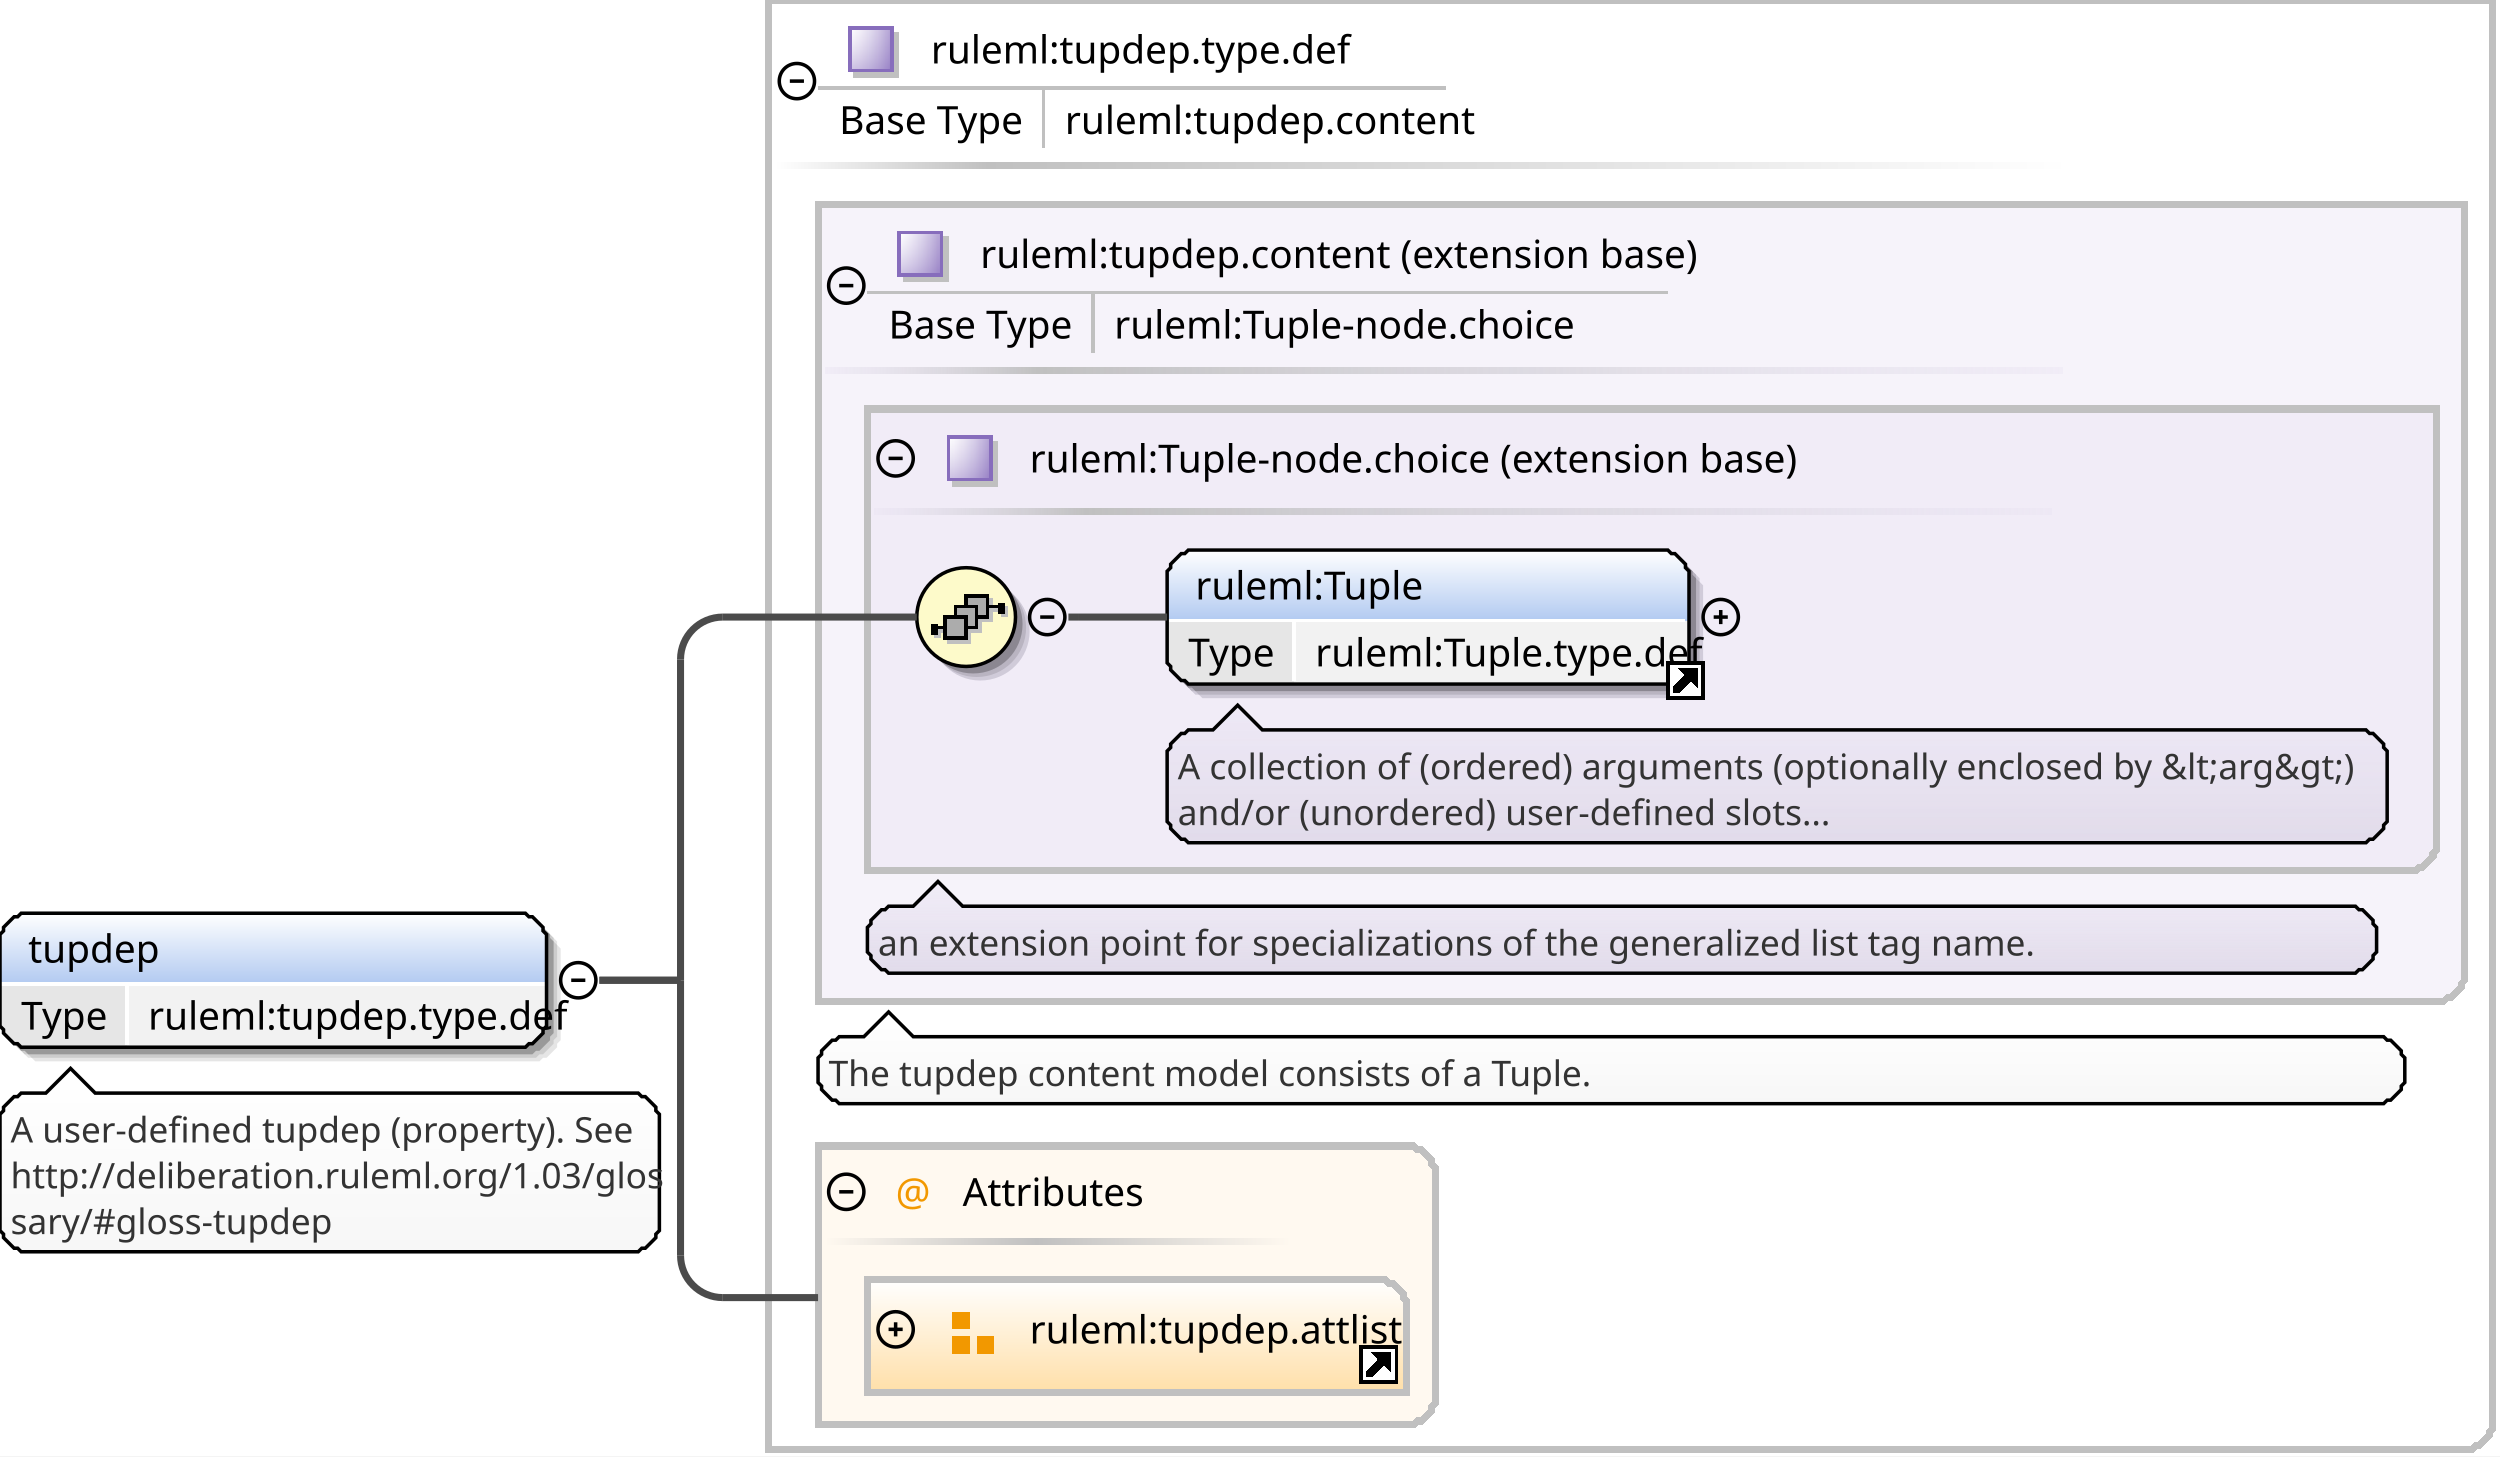
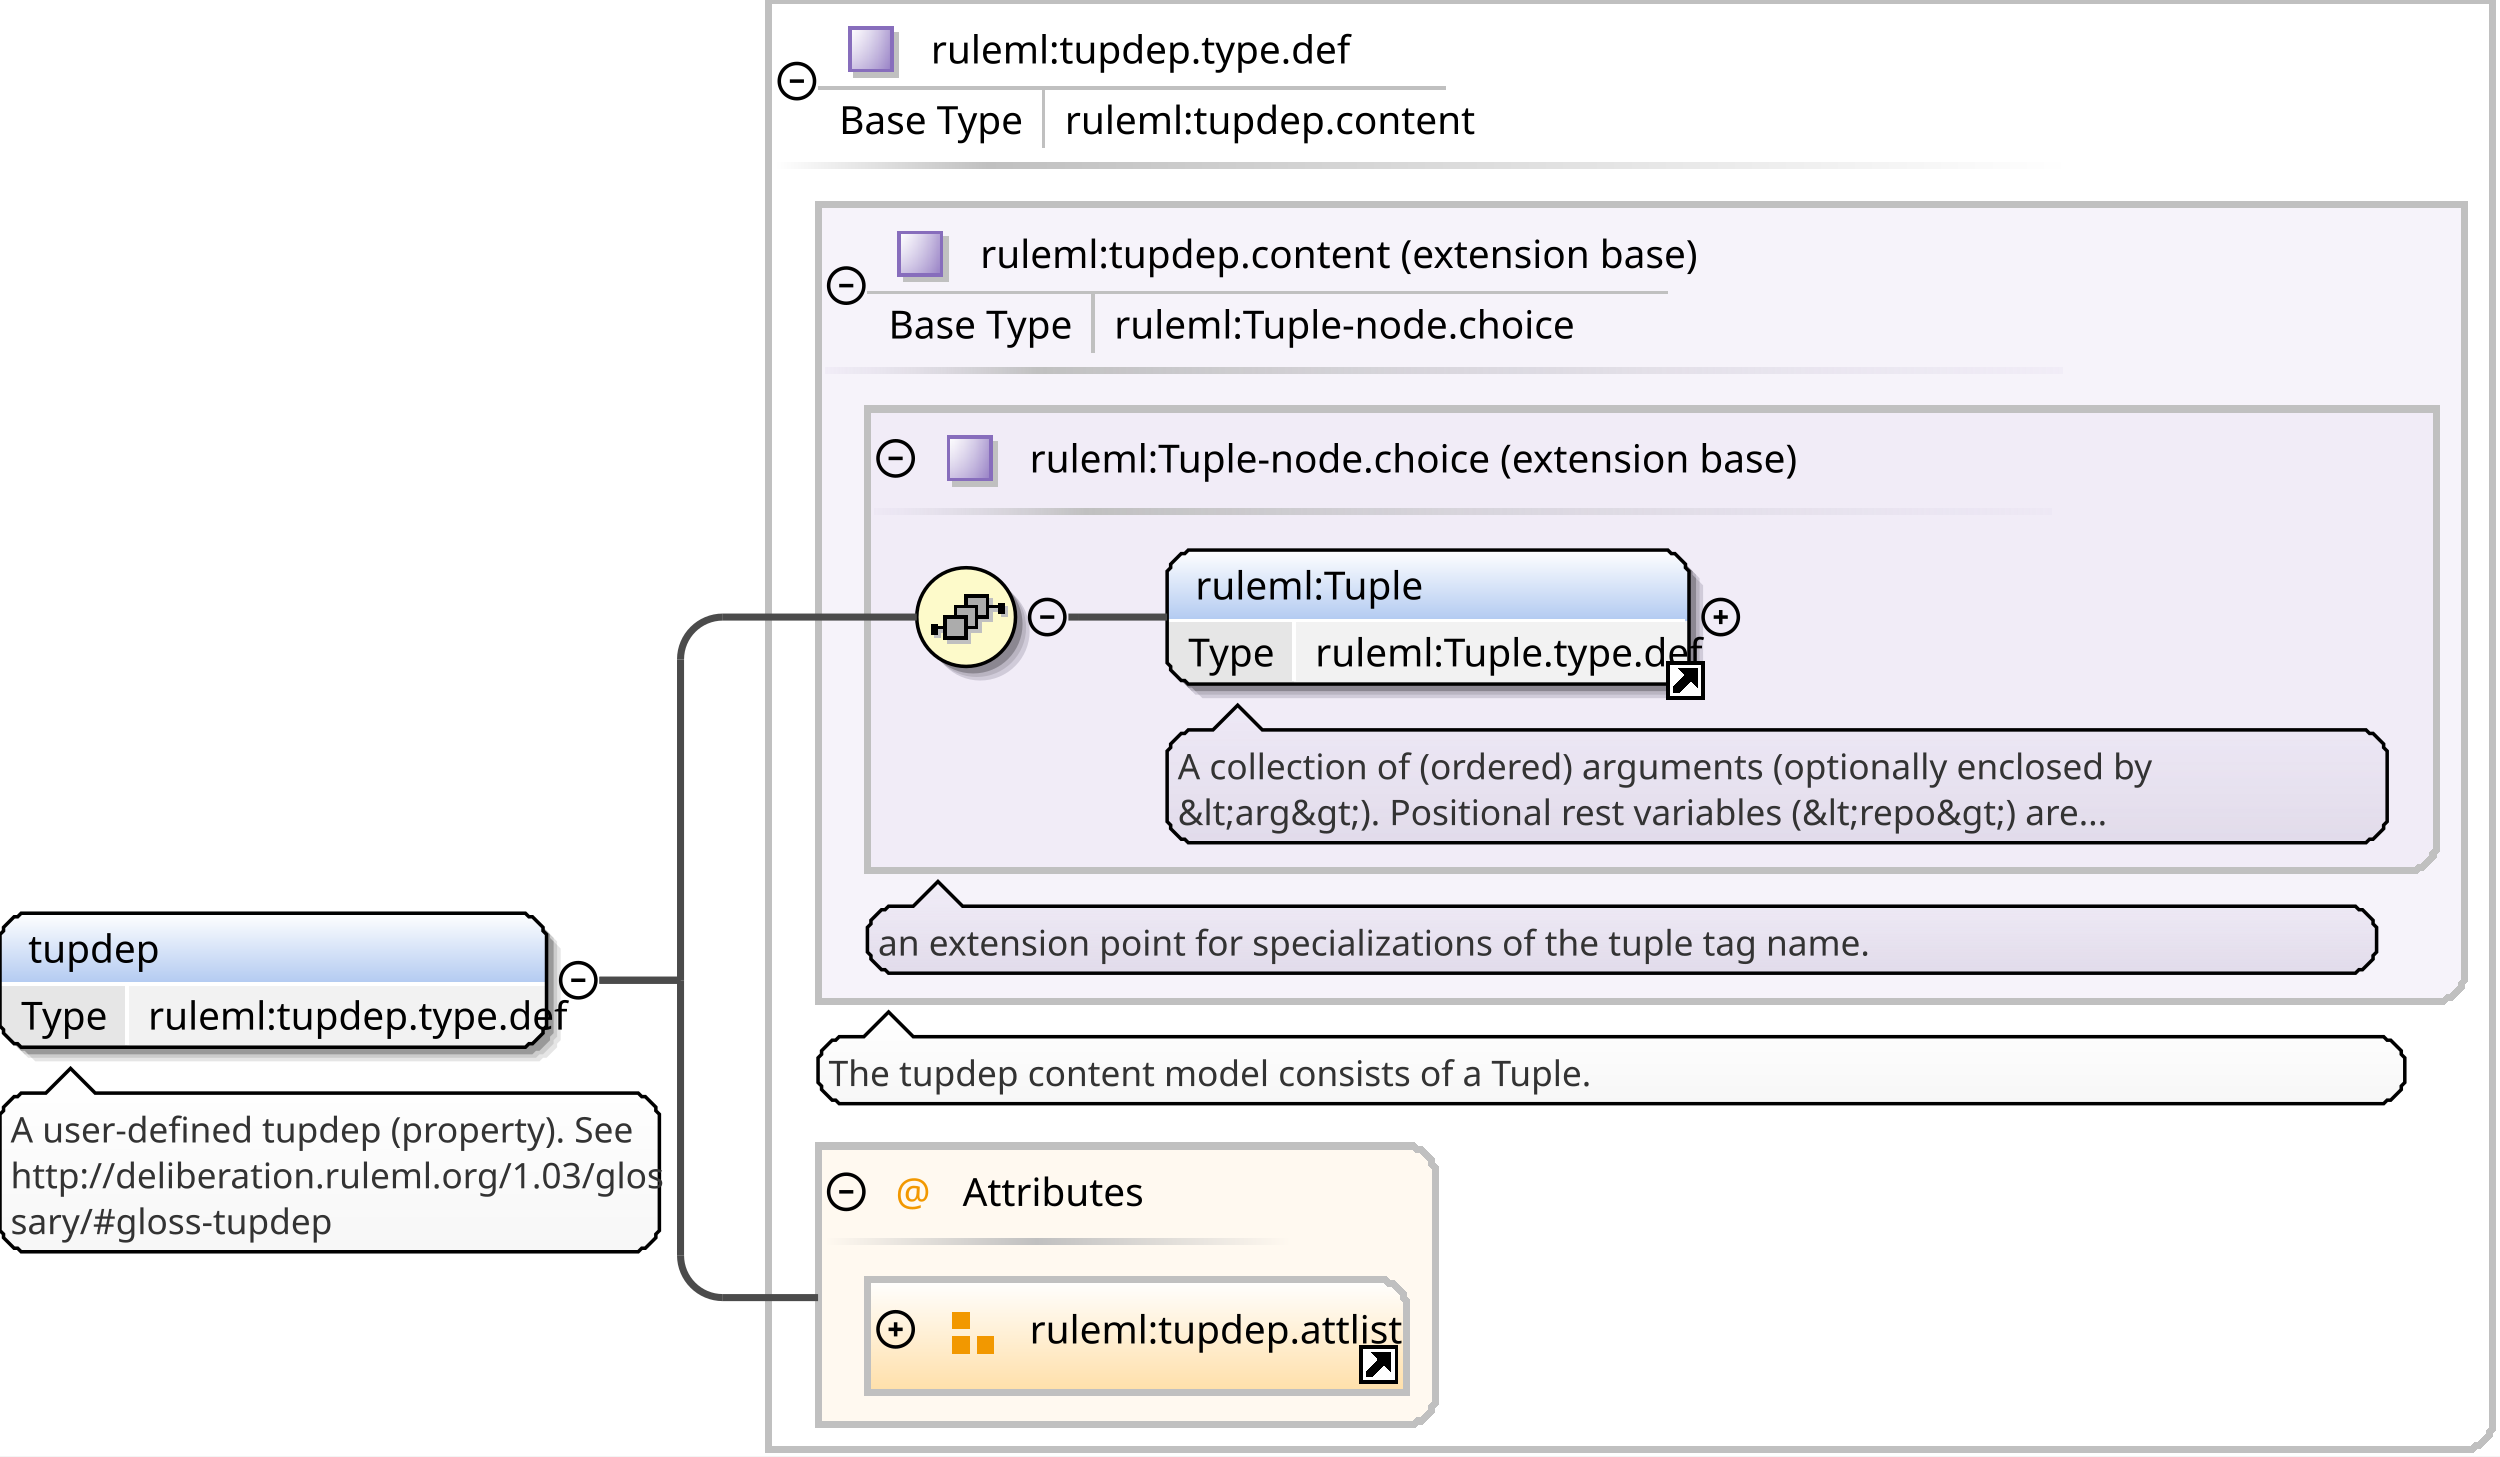
<svg xmlns="http://www.w3.org/2000/svg" color-interpolation="auto" color-rendering="auto" fill="black" fill-opacity="1" font-family="'Dialog'" font-size="12px" font-style="normal" font-weight="normal" height="413" image-rendering="auto" shape-rendering="auto" stroke="black" stroke-dasharray="none" stroke-dashoffset="0" stroke-linecap="square" stroke-linejoin="miter" stroke-miterlimit="10" stroke-opacity="1" stroke-width="1" text-rendering="auto" width="709">
  <defs id="genericDefs" />
  <g>
    <defs id="defs1">
      <linearGradient gradientUnits="userSpaceOnUse" id="linearGradient1" spreadMethod="pad" x1="0" x2="0" y1="259" y2="279">
        <stop offset="0%" stop-color="white" stop-opacity="1" />
        <stop offset="100%" stop-color="rgb(178,202,241)" stop-opacity="1" />
      </linearGradient>
      <linearGradient gradientUnits="userSpaceOnUse" id="linearGradient2" spreadMethod="pad" x1="280" x2="587" y1="46" y2="46">
        <stop offset="0%" stop-color="silver" stop-opacity="1" />
        <stop offset="100%" stop-color="white" stop-opacity="1" />
      </linearGradient>
      <linearGradient gradientUnits="userSpaceOnUse" id="linearGradient3" spreadMethod="pad" x1="220" x2="280" y1="46" y2="46">
        <stop offset="0%" stop-color="white" stop-opacity="1" />
        <stop offset="100%" stop-color="silver" stop-opacity="1" />
      </linearGradient>
      <linearGradient gradientUnits="userSpaceOnUse" id="linearGradient4" spreadMethod="pad" x1="241" x2="241" y1="8" y2="20">
        <stop offset="0%" stop-color="rgb(255,255,255)" stop-opacity="0.353" />
        <stop offset="100%" stop-color="rgb(135,109,188)" stop-opacity="0.667" />
      </linearGradient>
      <linearGradient gradientUnits="userSpaceOnUse" id="linearGradient5" spreadMethod="pad" x1="241" x2="253" y1="8" y2="8">
        <stop offset="0%" stop-color="rgb(255,255,255)" stop-opacity="0.353" />
        <stop offset="100%" stop-color="rgb(135,109,188)" stop-opacity="0.667" />
      </linearGradient>
      <linearGradient gradientUnits="userSpaceOnUse" id="linearGradient6" spreadMethod="pad" x1="294" x2="585" y1="104" y2="104">
        <stop offset="0%" stop-color="silver" stop-opacity="1" />
        <stop offset="100%" stop-color="rgb(232,226,242)" stop-opacity="0.392" />
      </linearGradient>
      <linearGradient gradientUnits="userSpaceOnUse" id="linearGradient7" spreadMethod="pad" x1="234" x2="294" y1="104" y2="104">
        <stop offset="0%" stop-color="rgb(232,226,242)" stop-opacity="0.392" />
        <stop offset="100%" stop-color="silver" stop-opacity="1" />
      </linearGradient>
      <linearGradient gradientUnits="userSpaceOnUse" id="linearGradient8" spreadMethod="pad" x1="255" x2="255" y1="66" y2="78">
        <stop offset="0%" stop-color="rgb(255,255,255)" stop-opacity="0.353" />
        <stop offset="100%" stop-color="rgb(135,109,188)" stop-opacity="0.667" />
      </linearGradient>
      <linearGradient gradientUnits="userSpaceOnUse" id="linearGradient9" spreadMethod="pad" x1="255" x2="267" y1="66" y2="66">
        <stop offset="0%" stop-color="rgb(255,255,255)" stop-opacity="0.353" />
        <stop offset="100%" stop-color="rgb(135,109,188)" stop-opacity="0.667" />
      </linearGradient>
      <linearGradient gradientUnits="userSpaceOnUse" id="linearGradient10" spreadMethod="pad" x1="308" x2="582" y1="144" y2="144">
        <stop offset="0%" stop-color="silver" stop-opacity="1" />
        <stop offset="100%" stop-color="rgb(232,226,242)" stop-opacity="0.392" />
      </linearGradient>
      <linearGradient gradientUnits="userSpaceOnUse" id="linearGradient11" spreadMethod="pad" x1="248" x2="308" y1="144" y2="144">
        <stop offset="0%" stop-color="rgb(232,226,242)" stop-opacity="0.392" />
        <stop offset="100%" stop-color="silver" stop-opacity="1" />
      </linearGradient>
      <linearGradient gradientUnits="userSpaceOnUse" id="linearGradient12" spreadMethod="pad" x1="269" x2="269" y1="124" y2="136">
        <stop offset="0%" stop-color="rgb(255,255,255)" stop-opacity="0.353" />
        <stop offset="100%" stop-color="rgb(135,109,188)" stop-opacity="0.667" />
      </linearGradient>
      <linearGradient gradientUnits="userSpaceOnUse" id="linearGradient13" spreadMethod="pad" x1="269" x2="281" y1="124" y2="124">
        <stop offset="0%" stop-color="rgb(255,255,255)" stop-opacity="0.353" />
        <stop offset="100%" stop-color="rgb(135,109,188)" stop-opacity="0.667" />
      </linearGradient>
      <linearGradient gradientUnits="userSpaceOnUse" id="linearGradient14" spreadMethod="pad" x1="260" x2="260" y1="161" y2="189">
        <stop offset="0%" stop-color="rgb(253,250,202)" stop-opacity="1" />
        <stop offset="100%" stop-color="rgb(253,250,202)" stop-opacity="1" />
      </linearGradient>
      <linearGradient gradientUnits="userSpaceOnUse" id="linearGradient15" spreadMethod="pad" x1="331" x2="331" y1="156" y2="176">
        <stop offset="0%" stop-color="white" stop-opacity="1" />
        <stop offset="100%" stop-color="rgb(178,202,241)" stop-opacity="1" />
      </linearGradient>
      <linearGradient gradientUnits="userSpaceOnUse" id="linearGradient16" spreadMethod="pad" x1="331" x2="331" y1="200" y2="239">
        <stop offset="0%" stop-color="rgb(232,226,242)" stop-opacity="0.392" />
        <stop offset="100%" stop-color="rgb(225,219,234)" stop-opacity="1" />
      </linearGradient>
      <linearGradient gradientUnits="userSpaceOnUse" id="linearGradient17" spreadMethod="pad" x1="246" x2="246" y1="250" y2="276">
        <stop offset="0%" stop-color="rgb(232,226,242)" stop-opacity="0.392" />
        <stop offset="100%" stop-color="rgb(225,219,234)" stop-opacity="1" />
      </linearGradient>
      <linearGradient gradientUnits="userSpaceOnUse" id="linearGradient18" spreadMethod="pad" x1="232" x2="232" y1="287" y2="313">
        <stop offset="0%" stop-color="white" stop-opacity="1" />
        <stop offset="100%" stop-color="rgb(247,247,247)" stop-opacity="1" />
      </linearGradient>
      <linearGradient gradientUnits="userSpaceOnUse" id="linearGradient19" spreadMethod="pad" x1="294" x2="366" y1="351" y2="351">
        <stop offset="0%" stop-color="silver" stop-opacity="1" />
        <stop offset="100%" stop-color="rgb(255,249,240)" stop-opacity="1" />
      </linearGradient>
      <linearGradient gradientUnits="userSpaceOnUse" id="linearGradient20" spreadMethod="pad" x1="234" x2="294" y1="351" y2="351">
        <stop offset="0%" stop-color="rgb(255,249,240)" stop-opacity="1" />
        <stop offset="100%" stop-color="silver" stop-opacity="1" />
      </linearGradient>
      <linearGradient gradientUnits="userSpaceOnUse" id="linearGradient21" spreadMethod="pad" x1="246" x2="246" y1="363" y2="395">
        <stop offset="0%" stop-color="white" stop-opacity="1" />
        <stop offset="100%" stop-color="rgb(255,223,168)" stop-opacity="1" />
      </linearGradient>
      <linearGradient gradientUnits="userSpaceOnUse" id="linearGradient22" spreadMethod="pad" x1="0" x2="0" y1="303" y2="355">
        <stop offset="0%" stop-color="white" stop-opacity="1" />
        <stop offset="100%" stop-color="rgb(247,247,247)" stop-opacity="1" />
      </linearGradient>
      <clipPath clipPathUnits="userSpaceOnUse" id="clipPath1">
        <path d="M0 0 L709 0 L709 413 L0 413 L0 0 Z" />
      </clipPath>
    </defs>
    <g fill="white" stroke="white">
      <rect clip-path="url(#clipPath1)" height="413" stroke="none" width="709" x="0" y="0" />
    </g>
    <g fill="rgb(229,229,229)" font-family="sans-serif" font-size="11px" stroke="rgb(229,229,229)" text-rendering="optimizeLegibility">
      <polygon clip-path="url(#clipPath1)" points=" 4 269 5 268 5 267 6 266 7 265 8 264 9 264 10 263 153 263 154 264 155 264 156 265 157 266 158 267 158 268 159 269 159 295 158 296 158 297 157 298 156 299 155 300 154 300 153 301 10 301 9 300 8 300 7 299 6 298 5 297 5 296 4 295" stroke="none" />
      <polygon clip-path="url(#clipPath1)" fill="rgb(204,204,204)" points=" 3 268 4 267 4 266 5 265 6 264 7 263 8 263 9 262 152 262 153 263 154 263 155 264 156 265 157 266 157 267 158 268 158 294 157 295 157 296 156 297 155 298 154 299 153 299 152 300 9 300 8 299 7 299 6 298 5 297 4 296 4 295 3 294" stroke="none" />
      <polygon clip-path="url(#clipPath1)" fill="rgb(153,153,153)" points=" 2 267 3 266 3 265 4 264 5 263 6 262 7 262 8 261 151 261 152 262 153 262 154 263 155 264 156 265 156 266 157 267 157 293 156 294 156 295 155 296 154 297 153 298 152 298 151 299 8 299 7 298 6 298 5 297 4 296 3 295 3 294 2 293" stroke="none" />
    </g>
    <g fill="url(#linearGradient1)" font-family="sans-serif" font-size="11px" shape-rendering="crispEdges" stroke="url(#linearGradient1)" text-rendering="geometricPrecision">
      <polygon clip-path="url(#clipPath1)" points=" 0 265 1 264 1 263 2 262 3 261 4 260 5 260 6 259 149 259 150 260 151 260 152 261 153 262 154 263 154 264 155 265 155 279 154 279 154 279 153 279 152 279 151 279 150 279 149 279 6 279 5 279 4 279 3 279 2 279 1 279 1 279 0 279" stroke="none" />
      <polygon clip-path="url(#clipPath1)" fill="rgb(230,230,230)" points=" 0 279 1 279 1 279 2 279 3 279 4 279 5 279 6 279 36 279 36 279 36 279 36 279 36 279 36 279 36 279 36 279 36 291 36 292 36 293 36 294 36 295 36 296 36 296 36 297 6 297 5 296 4 296 3 295 2 294 1 293 1 292 0 291" stroke="none" />
      <polygon clip-path="url(#clipPath1)" fill="rgb(242,242,242)" points=" 36 279 36 279 36 279 36 279 36 279 36 279 36 279 36 279 149 279 150 279 151 279 152 279 153 279 154 279 154 279 155 279 155 291 154 292 154 293 153 294 152 295 151 296 150 296 149 297 36 297 36 296 36 296 36 295 36 294 36 293 36 292 36 291" stroke="none" />
      <line clip-path="url(#clipPath1)" fill="none" stroke="white" x1="0" x2="154" y1="279" y2="279" />
      <text clip-path="url(#clipPath1)" fill="black" stroke="none" x="6" xml:space="preserve" y="292">Type</text>
      <text clip-path="url(#clipPath1)" fill="black" stroke="none" x="42" xml:space="preserve" y="292">ruleml:tupdep.type.def</text>
      <line clip-path="url(#clipPath1)" fill="none" stroke="white" x1="36" x2="36" y1="279" y2="296" />
    </g>
    <g font-family="sans-serif" font-size="11px" stroke-linecap="butt" text-rendering="optimizeLegibility">
      <polygon clip-path="url(#clipPath1)" fill="none" points=" 0 265 1 264 1 263 2 262 3 261 4 260 5 260 6 259 149 259 150 260 151 260 152 261 153 262 154 263 154 264 155 265 155 291 154 292 154 293 153 294 152 295 151 296 150 296 149 297 6 297 5 296 4 296 3 295 2 294 1 293 1 292 0 291" />
      <text clip-path="url(#clipPath1)" shape-rendering="crispEdges" stroke="none" text-rendering="geometricPrecision" x="8" xml:space="preserve" y="273">tupdep</text>
      <circle clip-path="url(#clipPath1)" cx="164" cy="278" fill="none" r="5" />
      <line clip-path="url(#clipPath1)" fill="none" x1="162" x2="166" y1="278" y2="278" />
    </g>
    <g fill="white" font-family="sans-serif" font-size="11px" shape-rendering="crispEdges" stroke="white" stroke-linecap="butt" stroke-width="2" text-rendering="geometricPrecision">
      <polygon clip-path="url(#clipPath1)" points=" 218 0 707 0 707 405 706 406 706 407 705 408 704 409 703 410 702 410 701 411 218 411" stroke="none" />
      <polygon clip-path="url(#clipPath1)" fill="none" points=" 218 0 707 0 707 405 706 406 706 407 705 408 704 409 703 410 702 410 701 411 218 411" stroke="silver" />
      <rect clip-path="url(#clipPath1)" fill="url(#linearGradient2)" height="2" stroke="none" width="307" x="280" y="46" />
      <rect clip-path="url(#clipPath1)" fill="url(#linearGradient3)" height="2" stroke="none" width="60" x="220" y="46" />
      <line clip-path="url(#clipPath1)" fill="none" stroke="silver" stroke-width="1" x1="232" x2="410" y1="25" y2="25" />
      <text clip-path="url(#clipPath1)" fill="black" stroke="none" stroke-width="1" x="238" xml:space="preserve" y="38">Base Type</text>
      <text clip-path="url(#clipPath1)" fill="black" stroke="none" stroke-width="1" x="302" xml:space="preserve" y="38">ruleml:tupdep.content</text>
      <line clip-path="url(#clipPath1)" fill="none" stroke="silver" stroke-width="1" x1="296" x2="296" y1="25" y2="42" />
      <rect clip-path="url(#clipPath1)" fill="silver" height="13" stroke="none" stroke-width="1" width="13" x="242" y="9" />
      <rect clip-path="url(#clipPath1)" height="12" stroke="none" stroke-width="1" width="12" x="241" y="8" />
      <rect clip-path="url(#clipPath1)" fill="url(#linearGradient4)" height="12" stroke="none" stroke-width="1" width="12" x="241" y="8" />
      <rect clip-path="url(#clipPath1)" fill="url(#linearGradient5)" height="12" stroke="none" stroke-width="1" width="12" x="241" y="8" />
      <rect clip-path="url(#clipPath1)" fill="none" height="12" stroke="rgb(135,109,188)" stroke-width="1" width="12" x="241" y="8" />
      <text clip-path="url(#clipPath1)" fill="black" stroke="none" stroke-width="1" x="264" xml:space="preserve" y="18">ruleml:tupdep.type.def</text>
    </g>
    <g font-family="sans-serif" font-size="11px" stroke-linecap="butt" text-rendering="optimizeLegibility">
      <circle clip-path="url(#clipPath1)" cx="226" cy="23" fill="none" r="5" />
      <line clip-path="url(#clipPath1)" fill="none" x1="224" x2="228" y1="23" y2="23" />
    </g>
    <g fill="rgb(232,226,242)" fill-opacity="0.392" font-family="sans-serif" font-size="11px" shape-rendering="crispEdges" stroke="rgb(232,226,242)" stroke-linecap="butt" stroke-opacity="0.392" stroke-width="2" text-rendering="geometricPrecision">
      <polygon clip-path="url(#clipPath1)" points=" 232 58 699 58 699 278 698 279 698 280 697 281 696 282 695 283 694 283 693 284 232 284" stroke="none" />
    </g>
    <g fill="silver" font-family="sans-serif" font-size="11px" shape-rendering="crispEdges" stroke="silver" stroke-linecap="butt" stroke-width="2" text-rendering="geometricPrecision">
      <polygon clip-path="url(#clipPath1)" fill="none" points=" 232 58 699 58 699 278 698 279 698 280 697 281 696 282 695 283 694 283 693 284 232 284" />
      <rect clip-path="url(#clipPath1)" fill="url(#linearGradient6)" height="2" stroke="none" width="291" x="294" y="104" />
      <rect clip-path="url(#clipPath1)" fill="url(#linearGradient7)" height="2" stroke="none" width="60" x="234" y="104" />
      <line clip-path="url(#clipPath1)" fill="none" stroke-width="1" x1="246" x2="473" y1="83" y2="83" />
      <text clip-path="url(#clipPath1)" fill="black" stroke="none" stroke-width="1" x="252" xml:space="preserve" y="96">Base Type</text>
      <text clip-path="url(#clipPath1)" fill="black" stroke="none" stroke-width="1" x="316" xml:space="preserve" y="96">ruleml:Tuple-node.choice</text>
      <line clip-path="url(#clipPath1)" fill="none" stroke-width="1" x1="310" x2="310" y1="83" y2="100" />
      <rect clip-path="url(#clipPath1)" height="13" stroke="none" stroke-width="1" width="13" x="256" y="67" />
      <rect clip-path="url(#clipPath1)" fill="white" height="12" stroke="none" stroke-width="1" width="12" x="255" y="66" />
      <rect clip-path="url(#clipPath1)" fill="url(#linearGradient8)" height="12" stroke="none" stroke-width="1" width="12" x="255" y="66" />
      <rect clip-path="url(#clipPath1)" fill="url(#linearGradient9)" height="12" stroke="none" stroke-width="1" width="12" x="255" y="66" />
      <rect clip-path="url(#clipPath1)" fill="none" height="12" stroke="rgb(135,109,188)" stroke-width="1" width="12" x="255" y="66" />
      <text clip-path="url(#clipPath1)" fill="black" stroke="none" stroke-width="1" x="278" xml:space="preserve" y="76">ruleml:tupdep.content (extension base)</text>
    </g>
    <g font-family="sans-serif" font-size="11px" stroke-linecap="butt" text-rendering="optimizeLegibility">
      <circle clip-path="url(#clipPath1)" cx="240" cy="81" fill="none" r="5" />
      <line clip-path="url(#clipPath1)" fill="none" x1="238" x2="242" y1="81" y2="81" />
    </g>
    <g fill="rgb(232,226,242)" fill-opacity="0.392" font-family="sans-serif" font-size="11px" shape-rendering="crispEdges" stroke="rgb(232,226,242)" stroke-linecap="butt" stroke-opacity="0.392" stroke-width="2" text-rendering="geometricPrecision">
      <polygon clip-path="url(#clipPath1)" points=" 246 116 691 116 691 241 690 242 690 243 689 244 688 245 687 246 686 246 685 247 246 247" stroke="none" />
    </g>
    <g fill="silver" font-family="sans-serif" font-size="11px" shape-rendering="crispEdges" stroke="silver" stroke-linecap="butt" stroke-width="2" text-rendering="geometricPrecision">
      <polygon clip-path="url(#clipPath1)" fill="none" points=" 246 116 691 116 691 241 690 242 690 243 689 244 688 245 687 246 686 246 685 247 246 247" />
      <rect clip-path="url(#clipPath1)" fill="url(#linearGradient10)" height="2" stroke="none" width="274" x="308" y="144" />
      <rect clip-path="url(#clipPath1)" fill="url(#linearGradient11)" height="2" stroke="none" width="60" x="248" y="144" />
      <rect clip-path="url(#clipPath1)" height="13" stroke="none" stroke-width="1" width="13" x="270" y="125" />
      <rect clip-path="url(#clipPath1)" fill="white" height="12" stroke="none" stroke-width="1" width="12" x="269" y="124" />
      <rect clip-path="url(#clipPath1)" fill="url(#linearGradient12)" height="12" stroke="none" stroke-width="1" width="12" x="269" y="124" />
      <rect clip-path="url(#clipPath1)" fill="url(#linearGradient13)" height="12" stroke="none" stroke-width="1" width="12" x="269" y="124" />
      <rect clip-path="url(#clipPath1)" fill="none" height="12" stroke="rgb(135,109,188)" stroke-width="1" width="12" x="269" y="124" />
      <text clip-path="url(#clipPath1)" fill="black" stroke="none" stroke-width="1" x="292" xml:space="preserve" y="134">ruleml:Tuple-node.choice (extension base)</text>
    </g>
    <g font-family="sans-serif" font-size="11px" stroke-linecap="butt" text-rendering="optimizeLegibility">
      <circle clip-path="url(#clipPath1)" cx="254" cy="130" fill="none" r="5" />
      <line clip-path="url(#clipPath1)" fill="none" x1="252" x2="256" y1="130" y2="130" />
      <circle clip-path="url(#clipPath1)" cx="278" cy="179" fill="rgb(208,203,217)" r="14" stroke="none" />
      <circle clip-path="url(#clipPath1)" cx="277" cy="178" fill="rgb(185,180,193)" r="14" stroke="none" />
      <circle clip-path="url(#clipPath1)" cx="276" cy="177" fill="rgb(139,135,145)" r="14" stroke="none" />
    </g>
    <g fill="url(#linearGradient14)" font-family="sans-serif" font-size="11px" shape-rendering="crispEdges" stroke="url(#linearGradient14)" stroke-linecap="butt" text-rendering="geometricPrecision">
      <circle clip-path="url(#clipPath1)" cx="274" cy="175" r="14" stroke="none" />
    </g>
    <g font-family="sans-serif" font-size="11px" stroke-linecap="butt" text-rendering="optimizeLegibility">
      <circle clip-path="url(#clipPath1)" cx="274" cy="175" fill="none" r="14" />
    </g>
    <g fill="silver" font-family="sans-serif" font-size="11px" shape-rendering="crispEdges" stroke="silver" stroke-linecap="butt" text-rendering="geometricPrecision">
      <line clip-path="url(#clipPath1)" fill="none" x1="281" x2="285" y1="173" y2="173" />
      <rect clip-path="url(#clipPath1)" height="3" stroke="none" width="2" x="284" y="172" />
      <rect clip-path="url(#clipPath1)" height="6" stroke="none" width="6" x="275" y="170" />
      <rect clip-path="url(#clipPath1)" fill="none" height="6" width="6" x="275" y="170" />
      <rect clip-path="url(#clipPath1)" height="6" stroke="none" width="6" x="272" y="173" />
      <rect clip-path="url(#clipPath1)" fill="none" height="6" width="6" x="272" y="173" />
      <rect clip-path="url(#clipPath1)" height="6" stroke="none" width="6" x="269" y="176" />
      <rect clip-path="url(#clipPath1)" fill="none" height="6" width="6" x="269" y="176" />
      <line clip-path="url(#clipPath1)" fill="none" x1="269" x2="265" y1="179" y2="179" />
      <rect clip-path="url(#clipPath1)" height="3" stroke="none" width="2" x="265" y="178" />
      <line clip-path="url(#clipPath1)" fill="none" stroke="black" x1="280" x2="284" y1="172" y2="172" />
      <rect clip-path="url(#clipPath1)" fill="black" height="3" stroke="none" width="2" x="283" y="171" />
      <rect clip-path="url(#clipPath1)" fill="rgb(172,172,172)" height="6" stroke="none" width="6" x="274" y="169" />
      <rect clip-path="url(#clipPath1)" fill="none" height="6" stroke="black" width="6" x="274" y="169" />
      <rect clip-path="url(#clipPath1)" fill="rgb(172,172,172)" height="6" stroke="none" width="6" x="271" y="172" />
      <rect clip-path="url(#clipPath1)" fill="none" height="6" stroke="black" width="6" x="271" y="172" />
      <rect clip-path="url(#clipPath1)" fill="rgb(172,172,172)" height="6" stroke="none" width="6" x="268" y="175" />
      <rect clip-path="url(#clipPath1)" fill="none" height="6" stroke="black" width="6" x="268" y="175" />
      <line clip-path="url(#clipPath1)" fill="none" stroke="black" x1="268" x2="264" y1="178" y2="178" />
      <rect clip-path="url(#clipPath1)" fill="black" height="3" stroke="none" width="2" x="264" y="177" />
    </g>
    <g font-family="sans-serif" font-size="11px" stroke-linecap="butt" text-rendering="optimizeLegibility">
      <circle clip-path="url(#clipPath1)" cx="297" cy="175" fill="none" r="5" />
      <line clip-path="url(#clipPath1)" fill="none" x1="295" x2="299" y1="175" y2="175" />
      <polygon clip-path="url(#clipPath1)" fill="rgb(208,203,217)" points=" 335 166 336 165 336 164 337 163 338 162 339 161 340 161 341 160 477 160 478 161 479 161 480 162 481 163 482 164 482 165 483 166 483 192 482 193 482 194 481 195 480 196 479 197 478 197 477 198 341 198 340 197 339 197 338 196 337 195 336 194 336 193 335 192" stroke="none" />
      <polygon clip-path="url(#clipPath1)" fill="rgb(185,180,193)" points=" 334 165 335 164 335 163 336 162 337 161 338 160 339 160 340 159 476 159 477 160 478 160 479 161 480 162 481 163 481 164 482 165 482 191 481 192 481 193 480 194 479 195 478 196 477 196 476 197 340 197 339 196 338 196 337 195 336 194 335 193 335 192 334 191" stroke="none" />
      <polygon clip-path="url(#clipPath1)" fill="rgb(139,135,145)" points=" 333 164 334 163 334 162 335 161 336 160 337 159 338 159 339 158 475 158 476 159 477 159 478 160 479 161 480 162 480 163 481 164 481 190 480 191 480 192 479 193 478 194 477 195 476 195 475 196 339 196 338 195 337 195 336 194 335 193 334 192 334 191 333 190" stroke="none" />
    </g>
    <g fill="url(#linearGradient15)" font-family="sans-serif" font-size="11px" shape-rendering="crispEdges" stroke="url(#linearGradient15)" stroke-linecap="butt" text-rendering="geometricPrecision">
      <polygon clip-path="url(#clipPath1)" points=" 331 162 332 161 332 160 333 159 334 158 335 157 336 157 337 156 473 156 474 157 475 157 476 158 477 159 478 160 478 161 479 162 479 176 478 176 478 176 477 176 476 176 475 176 474 176 473 176 337 176 336 176 335 176 334 176 333 176 332 176 332 176 331 176" stroke="none" />
      <polygon clip-path="url(#clipPath1)" fill="rgb(230,230,230)" points=" 331 176 332 176 332 176 333 176 334 176 335 176 336 176 337 176 367 176 367 176 367 176 367 176 367 176 367 176 367 176 367 176 367 188 367 189 367 190 367 191 367 192 367 193 367 193 367 194 337 194 336 193 335 193 334 192 333 191 332 190 332 189 331 188" stroke="none" />
      <polygon clip-path="url(#clipPath1)" fill="rgb(242,242,242)" points=" 367 176 367 176 367 176 367 176 367 176 367 176 367 176 367 176 473 176 474 176 475 176 476 176 477 176 478 176 478 176 479 176 479 188 478 189 478 190 477 191 476 192 475 193 474 193 473 194 367 194 367 193 367 193 367 192 367 191 367 190 367 189 367 188" stroke="none" />
      <line clip-path="url(#clipPath1)" fill="none" stroke="white" x1="331" x2="478" y1="176" y2="176" />
      <text clip-path="url(#clipPath1)" fill="black" stroke="none" x="337" xml:space="preserve" y="189">Type</text>
      <text clip-path="url(#clipPath1)" fill="black" stroke="none" x="373" xml:space="preserve" y="189">ruleml:Tuple.type.def</text>
      <line clip-path="url(#clipPath1)" fill="none" stroke="white" x1="367" x2="367" y1="176" y2="193" />
    </g>
    <g font-family="sans-serif" font-size="11px" stroke-linecap="butt" text-rendering="optimizeLegibility">
      <polygon clip-path="url(#clipPath1)" fill="none" points=" 331 162 332 161 332 160 333 159 334 158 335 157 336 157 337 156 473 156 474 157 475 157 476 158 477 159 478 160 478 161 479 162 479 188 478 189 478 190 477 191 476 192 475 193 474 193 473 194 337 194 336 193 335 193 334 192 333 191 332 190 332 189 331 188" />
      <text clip-path="url(#clipPath1)" shape-rendering="crispEdges" stroke="none" text-rendering="geometricPrecision" x="339" xml:space="preserve" y="170">ruleml:Tuple</text>
    </g>
    <g fill="white" font-family="sans-serif" font-size="11px" shape-rendering="crispEdges" stroke="white" stroke-linecap="butt" text-rendering="geometricPrecision">
      <rect clip-path="url(#clipPath1)" height="10" stroke="none" width="10" x="473" y="188" />
      <polygon clip-path="url(#clipPath1)" fill="none" points=" 475 196 475 195 478 192 478 191 477 190 481 190 481 194 480 193 479 193 476 196" stroke="black" />
      <polygon clip-path="url(#clipPath1)" fill="black" points=" 475 196 475 195 478 192 478 191 477 190 481 190 481 194 480 193 479 193 476 196" stroke="none" />
      <rect clip-path="url(#clipPath1)" fill="none" height="10" stroke="black" width="10" x="473" y="188" />
    </g>
    <g font-family="sans-serif" font-size="11px" stroke-linecap="butt" text-rendering="optimizeLegibility">
      <circle clip-path="url(#clipPath1)" cx="488" cy="175" fill="none" r="5" />
      <line clip-path="url(#clipPath1)" fill="none" x1="486" x2="490" y1="175" y2="175" />
      <line clip-path="url(#clipPath1)" fill="none" x1="488" x2="488" y1="173" y2="177" />
    </g>
    <g fill="url(#linearGradient16)" font-family="sans-serif" font-size="11px" shape-rendering="crispEdges" stroke="url(#linearGradient16)" stroke-linecap="butt" text-rendering="geometricPrecision">
      <polygon clip-path="url(#clipPath1)" points=" 331 213 332 212 332 211 333 210 334 209 335 208 336 208 337 207 344 207 351 200 358 207 671 207 672 208 673 208 674 209 675 210 676 211 676 212 677 213 677 233 676 234 676 235 675 236 674 237 673 238 672 238 671 239 337 239 336 238 335 238 334 237 333 236 332 235 332 234 331 233" stroke="none" />
    </g>
    <g font-family="sans-serif" font-size="11px" stroke-linecap="butt" text-rendering="optimizeLegibility">
      <polygon clip-path="url(#clipPath1)" fill="none" points=" 331 213 332 212 332 211 333 210 334 209 335 208 336 208 337 207 344 207 351 200 358 207 671 207 672 208 673 208 674 209 675 210 676 211 676 212 677 213 677 233 676 234 676 235 675 236 674 237 673 238 672 238 671 239 337 239 336 238 335 238 334 237 333 236 332 235 332 234 331 233" />
    </g>
    <g fill="rgb(51,51,51)" font-family="sans-serif" font-size="10px" shape-rendering="crispEdges" stroke="rgb(51,51,51)" stroke-linecap="butt" text-rendering="geometricPrecision">
-       <text clip-path="url(#clipPath1)" stroke="none" x="334" xml:space="preserve" y="221">A collection of (ordered) arguments (optionally enclosed by &amp;lt;arg&amp;gt;) </text>
-       <text clip-path="url(#clipPath1)" stroke="none" x="334" xml:space="preserve" y="234">and/or (unordered) user-defined slots...</text>
+       <text clip-path="url(#clipPath1)" stroke="none" x="334" xml:space="preserve" y="221">A collection of (ordered) arguments (optionally enclosed by </text>
+       <text clip-path="url(#clipPath1)" stroke="none" x="334" xml:space="preserve" y="234">&amp;lt;arg&amp;gt;). Positional rest variables (&amp;lt;repo&amp;gt;) are...</text>
    </g>
    <g fill="rgb(75,75,75)" font-family="sans-serif" font-size="11px" stroke="rgb(75,75,75)" stroke-linecap="butt" stroke-width="2" text-rendering="optimizeLegibility">
      <line clip-path="url(#clipPath1)" fill="none" x1="303" x2="306" y1="175" y2="175" />
      <line clip-path="url(#clipPath1)" fill="none" x1="306" x2="306" y1="175" y2="175" />
      <line clip-path="url(#clipPath1)" fill="none" x1="306" x2="331" y1="175" y2="175" />
    </g>
    <g fill="url(#linearGradient17)" font-family="sans-serif" font-size="11px" shape-rendering="crispEdges" stroke="url(#linearGradient17)" stroke-linecap="butt" text-rendering="geometricPrecision">
      <polygon clip-path="url(#clipPath1)" points=" 246 263 247 262 247 261 248 260 249 259 250 258 251 258 252 257 259 257 266 250 273 257 668 257 669 258 670 258 671 259 672 260 673 261 673 262 674 263 674 270 673 271 673 272 672 273 671 274 670 275 669 275 668 276 252 276 251 275 250 275 249 274 248 273 247 272 247 271 246 270" stroke="none" />
    </g>
    <g font-family="sans-serif" font-size="11px" stroke-linecap="butt" text-rendering="optimizeLegibility">
      <polygon clip-path="url(#clipPath1)" fill="none" points=" 246 263 247 262 247 261 248 260 249 259 250 258 251 258 252 257 259 257 266 250 273 257 668 257 669 258 670 258 671 259 672 260 673 261 673 262 674 263 674 270 673 271 673 272 672 273 671 274 670 275 669 275 668 276 252 276 251 275 250 275 249 274 248 273 247 272 247 271 246 270" />
    </g>
    <g fill="rgb(51,51,51)" font-family="sans-serif" font-size="10px" shape-rendering="crispEdges" stroke="rgb(51,51,51)" stroke-linecap="butt" text-rendering="geometricPrecision">
-       <text clip-path="url(#clipPath1)" stroke="none" x="249" xml:space="preserve" y="271">an extension point for specializations of the generalized list tag name.</text>
+       <text clip-path="url(#clipPath1)" stroke="none" x="249" xml:space="preserve" y="271">an extension point for specializations of the tuple tag name.</text>
      <polygon clip-path="url(#clipPath1)" fill="url(#linearGradient18)" points=" 232 300 233 299 233 298 234 297 235 296 236 295 237 295 238 294 245 294 252 287 259 294 676 294 677 295 678 295 679 296 680 297 681 298 681 299 682 300 682 307 681 308 681 309 680 310 679 311 678 312 677 312 676 313 238 313 237 312 236 312 235 311 234 310 233 309 233 308 232 307" stroke="none" />
    </g>
    <g font-family="sans-serif" font-size="11px" stroke-linecap="butt" text-rendering="optimizeLegibility">
      <polygon clip-path="url(#clipPath1)" fill="none" points=" 232 300 233 299 233 298 234 297 235 296 236 295 237 295 238 294 245 294 252 287 259 294 676 294 677 295 678 295 679 296 680 297 681 298 681 299 682 300 682 307 681 308 681 309 680 310 679 311 678 312 677 312 676 313 238 313 237 312 236 312 235 311 234 310 233 309 233 308 232 307" />
    </g>
    <g fill="rgb(51,51,51)" font-family="sans-serif" font-size="10px" shape-rendering="crispEdges" stroke="rgb(51,51,51)" stroke-linecap="butt" text-rendering="geometricPrecision">
      <text clip-path="url(#clipPath1)" stroke="none" x="235" xml:space="preserve" y="308">The tupdep content model consists of a Tuple.</text>
    </g>
    <g fill="rgb(255,249,240)" font-family="sans-serif" font-size="11px" shape-rendering="crispEdges" stroke="rgb(255,249,240)" stroke-linecap="butt" stroke-width="2" text-rendering="geometricPrecision">
      <polygon clip-path="url(#clipPath1)" points=" 232 325 401 325 402 326 403 326 404 327 405 328 406 329 406 330 407 331 407 398 406 399 406 400 405 401 404 402 403 403 402 403 401 404 232 404" stroke="none" />
      <polygon clip-path="url(#clipPath1)" fill="none" points=" 232 325 401 325 402 326 403 326 404 327 405 328 406 329 406 330 407 331 407 398 406 399 406 400 405 401 404 402 403 403 402 403 401 404 232 404" stroke="silver" />
      <rect clip-path="url(#clipPath1)" fill="url(#linearGradient19)" height="2" stroke="none" width="72" x="294" y="351" />
      <rect clip-path="url(#clipPath1)" fill="url(#linearGradient20)" height="2" stroke="none" width="60" x="234" y="351" />
      <text clip-path="url(#clipPath1)" fill="rgb(242,152,0)" stroke="none" stroke-width="1" x="254" xml:space="preserve" y="342">@</text>
      <text clip-path="url(#clipPath1)" fill="black" stroke="none" stroke-width="1" x="273" xml:space="preserve" y="342">Attributes</text>
    </g>
    <g font-family="sans-serif" font-size="11px" stroke-linecap="butt" text-rendering="optimizeLegibility">
      <circle clip-path="url(#clipPath1)" cx="240" cy="338" fill="none" r="5" />
      <line clip-path="url(#clipPath1)" fill="none" x1="238" x2="242" y1="338" y2="338" />
    </g>
    <g fill="url(#linearGradient21)" font-family="sans-serif" font-size="11px" shape-rendering="crispEdges" stroke="url(#linearGradient21)" stroke-linecap="butt" stroke-width="2" text-rendering="geometricPrecision">
      <polygon clip-path="url(#clipPath1)" points=" 246 363 393 363 394 364 395 364 396 365 397 366 398 367 398 368 399 369 399 395 246 395" stroke="none" />
      <polygon clip-path="url(#clipPath1)" fill="none" points=" 246 363 393 363 394 364 395 364 396 365 397 366 398 367 398 368 399 369 399 395 246 395" stroke="silver" />
      <rect clip-path="url(#clipPath1)" fill="rgb(242,152,0)" height="5" stroke="none" stroke-width="1" width="5" x="270" y="372" />
      <rect clip-path="url(#clipPath1)" fill="rgb(242,152,0)" height="5" stroke="none" stroke-width="1" width="5" x="270" y="379" />
      <rect clip-path="url(#clipPath1)" fill="rgb(242,152,0)" height="5" stroke="none" stroke-width="1" width="5" x="277" y="379" />
      <text clip-path="url(#clipPath1)" fill="black" stroke="none" stroke-width="1" x="292" xml:space="preserve" y="381">ruleml:tupdep.attlist</text>
      <rect clip-path="url(#clipPath1)" fill="white" height="10" stroke="none" stroke-width="1" width="10" x="386" y="382" />
      <polygon clip-path="url(#clipPath1)" fill="none" points=" 388 390 388 389 391 386 391 385 390 384 394 384 394 388 393 387 392 387 389 390" stroke="black" stroke-width="1" />
      <polygon clip-path="url(#clipPath1)" fill="black" points=" 388 390 388 389 391 386 391 385 390 384 394 384 394 388 393 387 392 387 389 390" stroke="none" stroke-width="1" />
      <rect clip-path="url(#clipPath1)" fill="none" height="10" stroke="black" stroke-width="1" width="10" x="386" y="382" />
    </g>
    <g font-family="sans-serif" font-size="11px" stroke-linecap="butt" text-rendering="optimizeLegibility">
      <circle clip-path="url(#clipPath1)" cx="254" cy="377" fill="none" r="5" />
      <line clip-path="url(#clipPath1)" fill="none" x1="252" x2="256" y1="377" y2="377" />
      <line clip-path="url(#clipPath1)" fill="none" x1="254" x2="254" y1="375" y2="379" />
      <line clip-path="url(#clipPath1)" fill="none" stroke="rgb(75,75,75)" stroke-width="2" x1="170" x2="193" y1="278" y2="278" />
      <line clip-path="url(#clipPath1)" fill="none" stroke="rgb(75,75,75)" stroke-width="2" x1="193" x2="193" y1="187" y2="278" />
      <line clip-path="url(#clipPath1)" fill="none" stroke="rgb(75,75,75)" stroke-width="2" x1="205" x2="260" y1="175" y2="175" />
      <path clip-path="url(#clipPath1)" d="M193 187 A12 12 0 0 1 205 175" fill="none" stroke="rgb(75,75,75)" stroke-width="2" />
      <line clip-path="url(#clipPath1)" fill="none" stroke="rgb(75,75,75)" stroke-width="2" x1="170" x2="193" y1="278" y2="278" />
      <line clip-path="url(#clipPath1)" fill="none" stroke="rgb(75,75,75)" stroke-width="2" x1="193" x2="193" y1="278" y2="356" />
      <line clip-path="url(#clipPath1)" fill="none" stroke="rgb(75,75,75)" stroke-width="2" x1="205" x2="232" y1="368" y2="368" />
      <path clip-path="url(#clipPath1)" d="M193 356 A12 12 0 0 0 205 368" fill="none" stroke="rgb(75,75,75)" stroke-width="2" />
    </g>
    <g fill="url(#linearGradient22)" font-family="sans-serif" font-size="11px" shape-rendering="crispEdges" stroke="url(#linearGradient22)" stroke-linecap="butt" text-rendering="geometricPrecision">
      <polygon clip-path="url(#clipPath1)" points=" 0 316 1 315 1 314 2 313 3 312 4 311 5 311 6 310 13 310 20 303 27 310 181 310 182 311 183 311 184 312 185 313 186 314 186 315 187 316 187 349 186 350 186 351 185 352 184 353 183 354 182 354 181 355 6 355 5 354 4 354 3 353 2 352 1 351 1 350 0 349" stroke="none" />
    </g>
    <g font-family="sans-serif" font-size="11px" stroke-linecap="butt" text-rendering="optimizeLegibility">
      <polygon clip-path="url(#clipPath1)" fill="none" points=" 0 316 1 315 1 314 2 313 3 312 4 311 5 311 6 310 13 310 20 303 27 310 181 310 182 311 183 311 184 312 185 313 186 314 186 315 187 316 187 349 186 350 186 351 185 352 184 353 183 354 182 354 181 355 6 355 5 354 4 354 3 353 2 352 1 351 1 350 0 349" />
    </g>
    <g fill="rgb(51,51,51)" font-family="sans-serif" font-size="10px" shape-rendering="crispEdges" stroke="rgb(51,51,51)" stroke-linecap="butt" text-rendering="geometricPrecision">
      <text clip-path="url(#clipPath1)" stroke="none" x="3" xml:space="preserve" y="324">A user-defined tupdep (property). See </text>
      <text clip-path="url(#clipPath1)" stroke="none" x="3" xml:space="preserve" y="337">http://deliberation.ruleml.org/1.03/glos</text>
      <text clip-path="url(#clipPath1)" stroke="none" x="3" xml:space="preserve" y="350">sary/#gloss-tupdep</text>
    </g>
  </g>
</svg>
